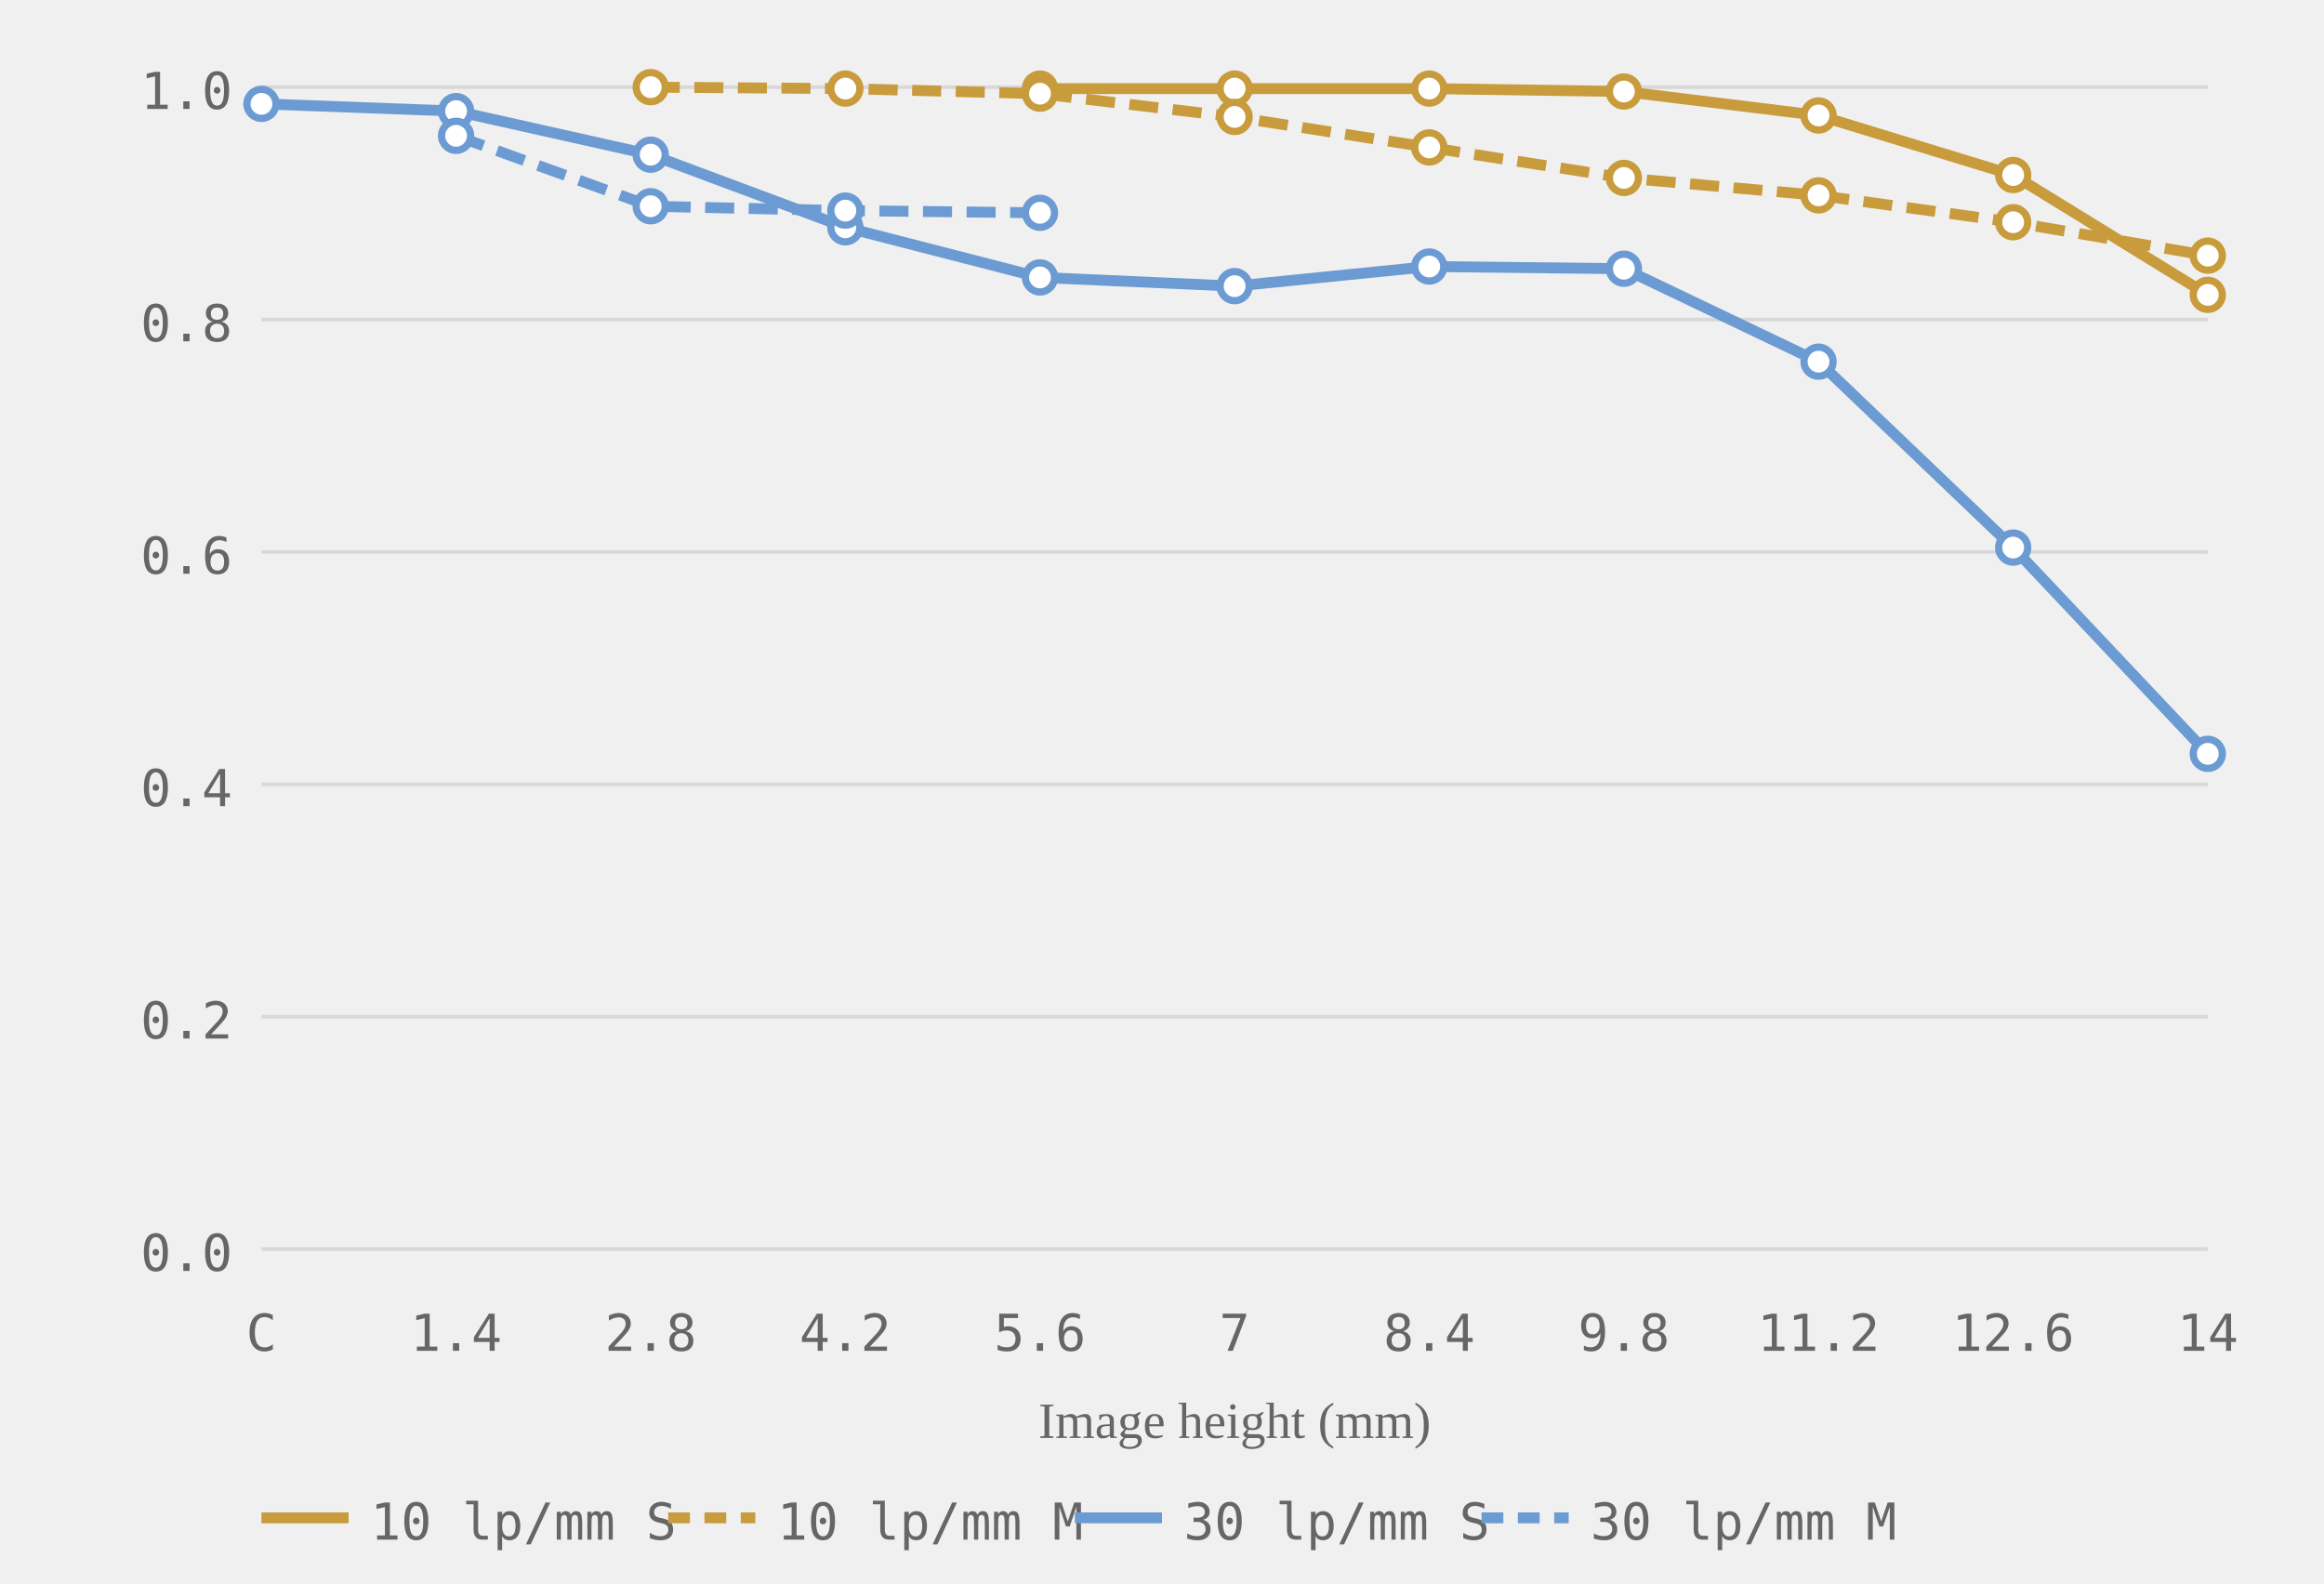
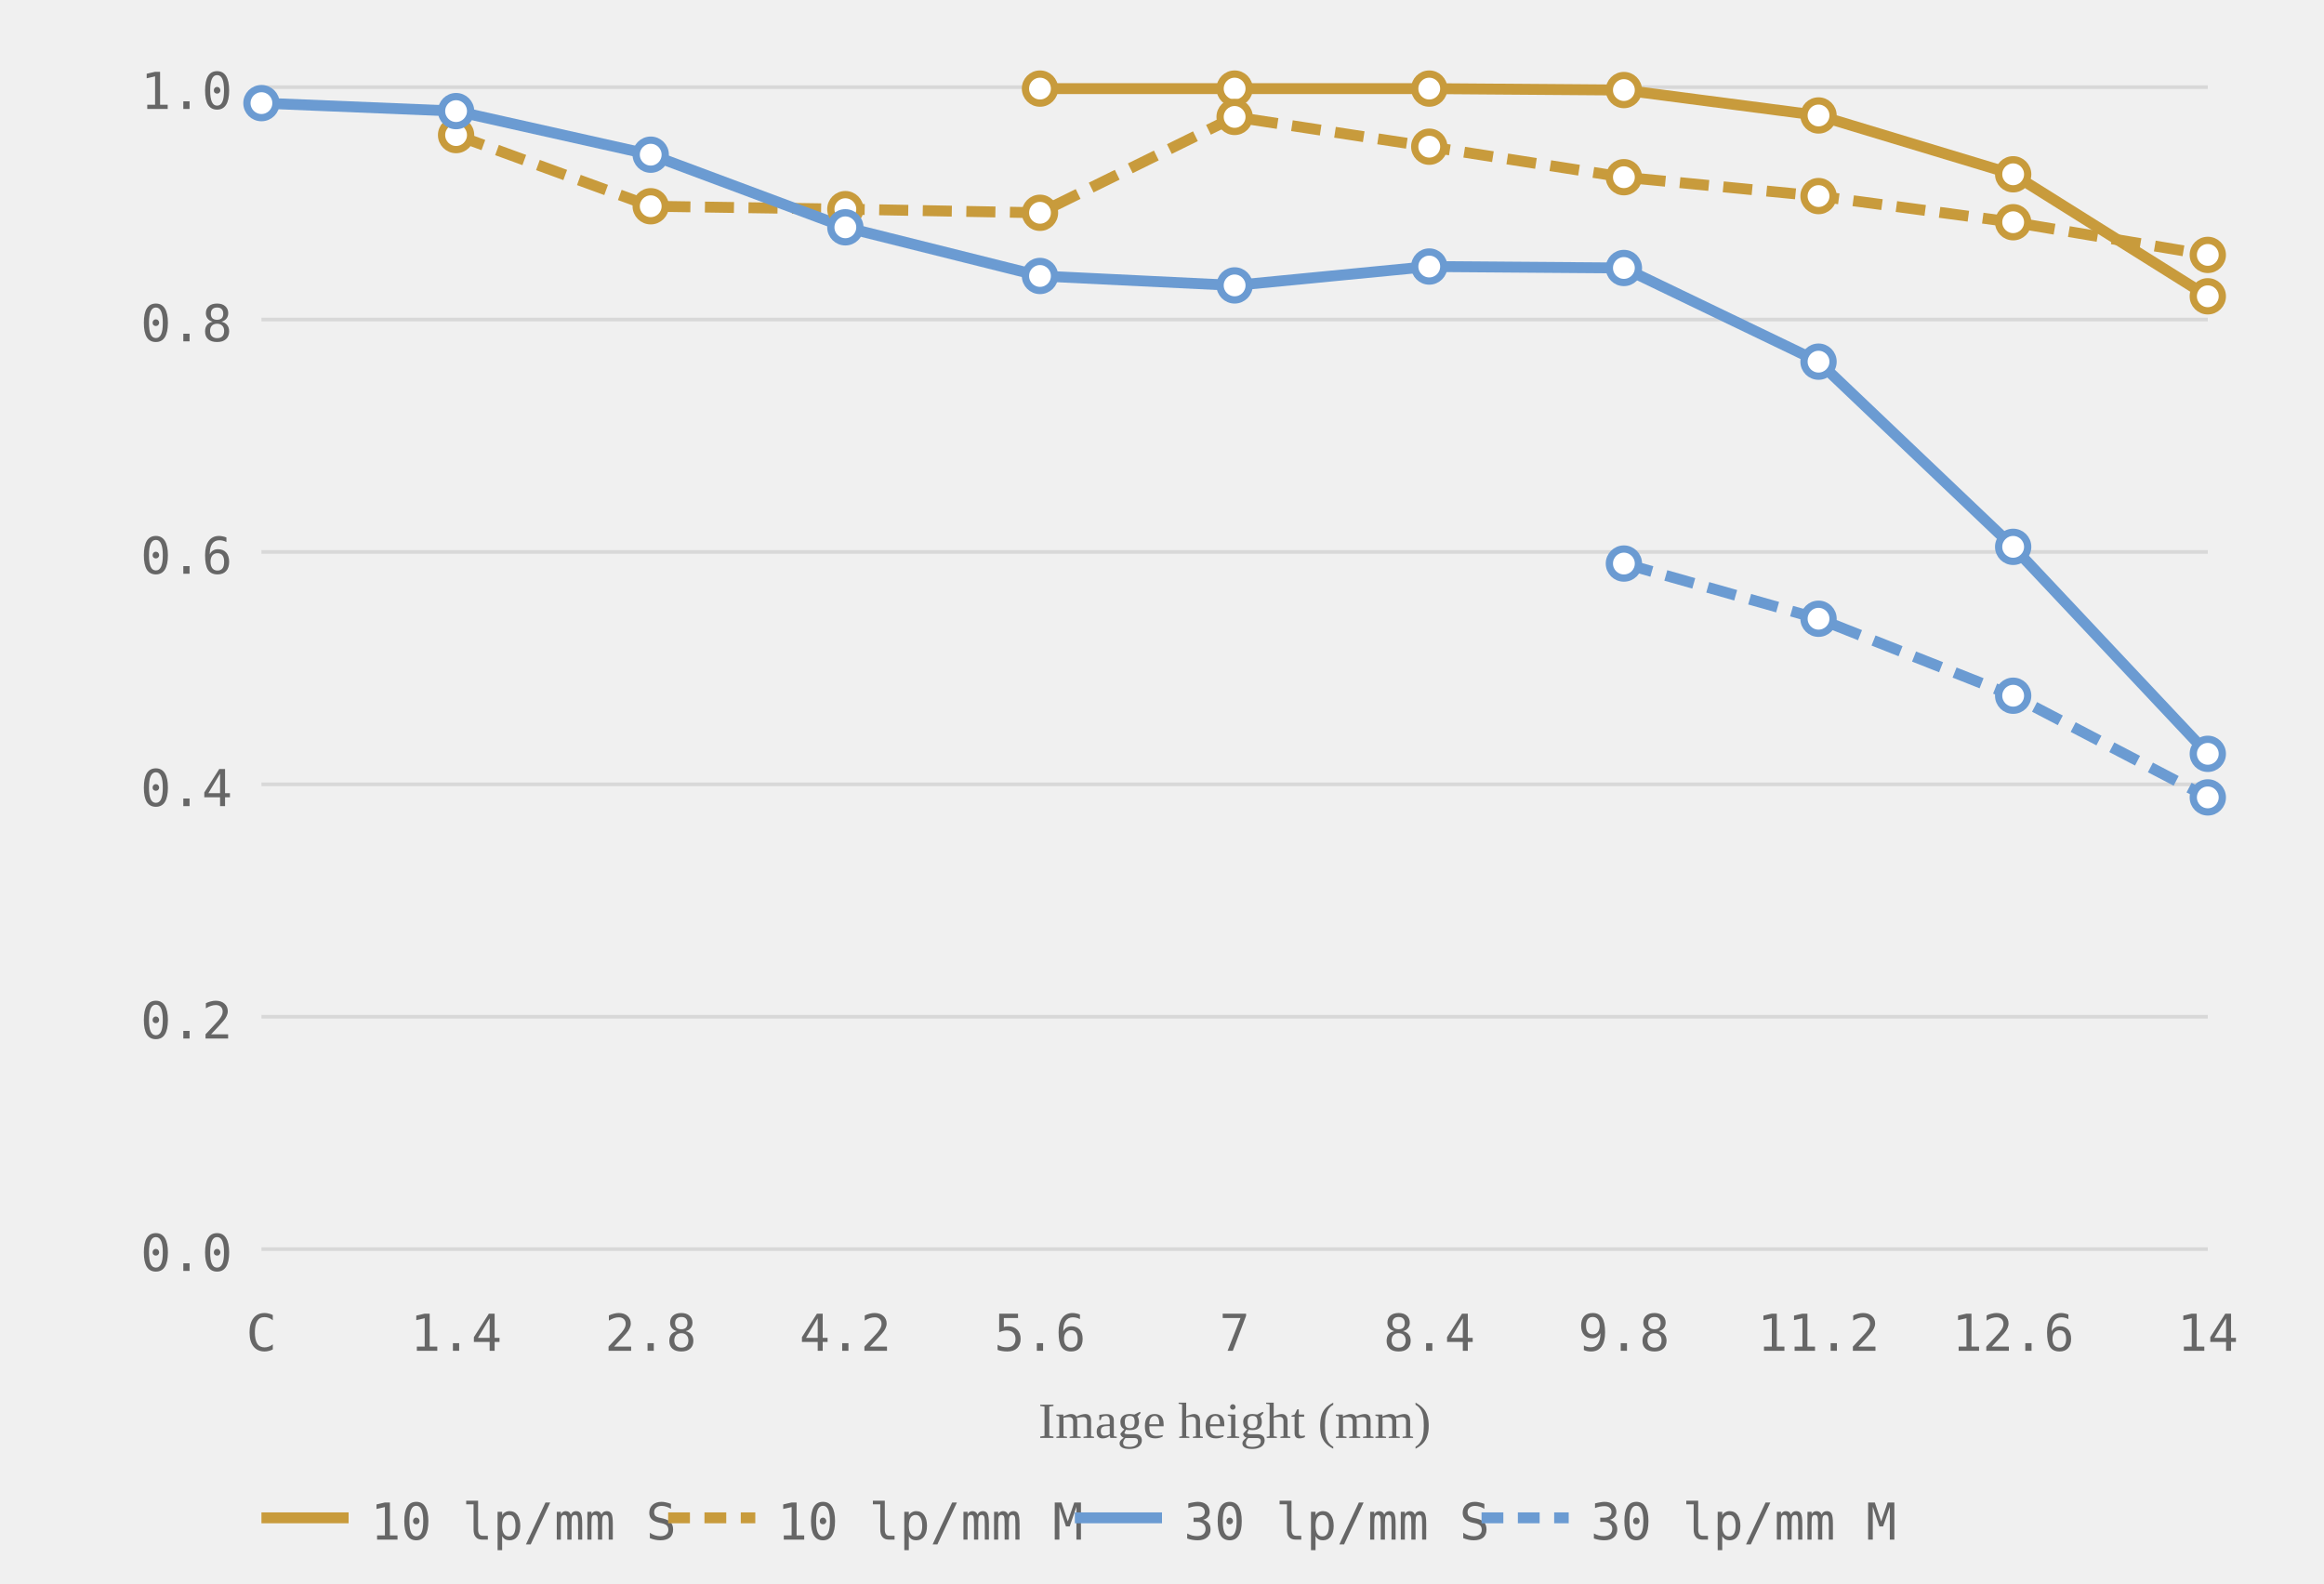
<svg xmlns="http://www.w3.org/2000/svg" viewBox="0 0 320 218" role="img" aria-label="MTF chart, generated from readings">
  <style>.grid-line { stroke: #d8d8d8; stroke-width: 0.5; }.axis-label { font-size: 7px; fill: #666666; font-family: ui-monospace, monospace; }.axis-y { text-anchor: end; }.axis-x { text-anchor: middle; }.axis-title { font-size: 7px; fill: #666666; text-anchor: middle; }.curve { fill: none; stroke-width: 1.5; }.curve-10 { stroke: #c89b3c; }.curve-30 { stroke: #6b9bd2; }.curve-m { stroke-dasharray: 4 2; }.dot { fill: white; stroke-width: 1; }.dot-10 { stroke: #c89b3c; }.dot-30 { stroke: #6b9bd2; }.legend-text { font-size: 7px; fill: #666666; font-family: ui-monospace, monospace; }</style>
  <line class="grid-line" x1="36" y1="172.0" x2="304" y2="172.0" />
  <line class="grid-line" x1="36" y1="140.0" x2="304" y2="140.0" />
  <line class="grid-line" x1="36" y1="108.0" x2="304" y2="108.0" />
  <line class="grid-line" x1="36" y1="76.0" x2="304" y2="76.0" />
  <line class="grid-line" x1="36" y1="44.0" x2="304" y2="44.0" />
  <line class="grid-line" x1="36" y1="12.0" x2="304" y2="12.0" />
  <text class="axis-label axis-y" x="32" y="175.0">0.0</text>
  <text class="axis-label axis-y" x="32" y="143.0">0.2</text>
  <text class="axis-label axis-y" x="32" y="111.0">0.4</text>
  <text class="axis-label axis-y" x="32" y="79.0">0.6</text>
  <text class="axis-label axis-y" x="32" y="47.0">0.8</text>
  <text class="axis-label axis-y" x="32" y="15.0">1.0</text>
  <text class="axis-label axis-x" x="36.0" y="186">C</text>
  <text class="axis-label axis-x" x="62.8" y="186">1.4</text>
  <text class="axis-label axis-x" x="89.6" y="186">2.8</text>
  <text class="axis-label axis-x" x="116.4" y="186">4.2</text>
  <text class="axis-label axis-x" x="143.2" y="186">5.6</text>
  <text class="axis-label axis-x" x="170.0" y="186">7</text>
  <text class="axis-label axis-x" x="196.8" y="186">8.4</text>
  <text class="axis-label axis-x" x="223.6" y="186">9.8</text>
  <text class="axis-label axis-x" x="250.4" y="186">11.2</text>
  <text class="axis-label axis-x" x="277.2" y="186">12.6</text>
  <text class="axis-label axis-x" x="304.0" y="186">14</text>
  <text class="axis-title" x="170.0" y="198">Image height (mm)</text>
-   <polyline class="curve curve-10" points="143.2,12.2 170.0,12.2 196.8,12.2 223.6,12.6 250.4,15.9 277.2,24.1 304.0,40.6" />
-   <polyline class="curve curve-10 curve-m" points="89.6,12.0 116.4,12.2 143.2,12.9 170.0,16.1 196.8,20.3 223.6,24.5 250.4,26.9 277.2,30.6 304.0,35.2" stroke-dasharray="4 2" />
-   <polyline class="curve curve-30" points="36.0,14.3 62.8,15.3 89.6,21.3 116.4,31.3 143.2,38.2 170.0,39.4 196.8,36.7 223.6,37.0 250.4,49.8 277.2,75.4 304.0,103.8" />
-   <polyline class="curve curve-30 curve-m" points="62.8,18.7 89.6,28.4 116.4,29.0 143.2,29.3" stroke-dasharray="4 2" />
+   <polyline class="curve curve-10" points="143.2,12.2 170.0,12.2 196.8,12.2 223.6,12.4 250.4,15.9 277.2,24.0 304.0,40.8" />
+   <polyline class="curve curve-10 curve-m" points="62.8,18.6 89.6,28.4 116.4,28.8 143.2,29.3 170.0,16.1 196.8,20.2 223.6,24.4 250.4,27.0 277.2,30.6 304.0,35.1" stroke-dasharray="4 2" />
+   <polyline class="curve curve-30" points="36.0,14.2 62.8,15.3 89.6,21.3 116.4,31.3 143.2,38.0 170.0,39.3 196.8,36.7 223.6,36.9 250.4,49.8 277.2,75.3 304.0,103.8" />
+   <polyline class="curve curve-30 curve-m" points="223.6,77.6 250.4,85.2 277.2,95.8 304.0,109.8" stroke-dasharray="4 2" />
  <circle class="dot dot-10" cx="143.2" cy="12.2" r="2" />
  <circle class="dot dot-10" cx="170.0" cy="12.2" r="2" />
  <circle class="dot dot-10" cx="196.8" cy="12.2" r="2" />
-   <circle class="dot dot-10" cx="223.6" cy="12.6" r="2" />
+   <circle class="dot dot-10" cx="223.6" cy="12.4" r="2" />
  <circle class="dot dot-10" cx="250.4" cy="15.9" r="2" />
-   <circle class="dot dot-10" cx="277.2" cy="24.1" r="2" />
-   <circle class="dot dot-10" cx="304.0" cy="40.6" r="2" />
-   <circle class="dot dot-10" cx="89.6" cy="12.0" r="2" />
-   <circle class="dot dot-10" cx="116.4" cy="12.2" r="2" />
-   <circle class="dot dot-10" cx="143.2" cy="12.9" r="2" />
+   <circle class="dot dot-10" cx="277.2" cy="24.0" r="2" />
+   <circle class="dot dot-10" cx="304.0" cy="40.8" r="2" />
+   <circle class="dot dot-10" cx="62.8" cy="18.6" r="2" />
+   <circle class="dot dot-10" cx="89.6" cy="28.4" r="2" />
+   <circle class="dot dot-10" cx="116.4" cy="28.8" r="2" />
+   <circle class="dot dot-10" cx="143.2" cy="29.3" r="2" />
  <circle class="dot dot-10" cx="170.0" cy="16.1" r="2" />
-   <circle class="dot dot-10" cx="196.8" cy="20.3" r="2" />
-   <circle class="dot dot-10" cx="223.6" cy="24.5" r="2" />
-   <circle class="dot dot-10" cx="250.4" cy="26.9" r="2" />
+   <circle class="dot dot-10" cx="196.8" cy="20.2" r="2" />
+   <circle class="dot dot-10" cx="223.6" cy="24.4" r="2" />
+   <circle class="dot dot-10" cx="250.4" cy="27.0" r="2" />
  <circle class="dot dot-10" cx="277.2" cy="30.6" r="2" />
-   <circle class="dot dot-10" cx="304.0" cy="35.2" r="2" />
-   <circle class="dot dot-30" cx="36.0" cy="14.3" r="2" />
+   <circle class="dot dot-10" cx="304.0" cy="35.1" r="2" />
+   <circle class="dot dot-30" cx="36.0" cy="14.2" r="2" />
  <circle class="dot dot-30" cx="62.8" cy="15.3" r="2" />
  <circle class="dot dot-30" cx="89.6" cy="21.3" r="2" />
  <circle class="dot dot-30" cx="116.4" cy="31.3" r="2" />
-   <circle class="dot dot-30" cx="143.2" cy="38.2" r="2" />
-   <circle class="dot dot-30" cx="170.0" cy="39.4" r="2" />
+   <circle class="dot dot-30" cx="143.2" cy="38.0" r="2" />
+   <circle class="dot dot-30" cx="170.0" cy="39.3" r="2" />
  <circle class="dot dot-30" cx="196.8" cy="36.7" r="2" />
-   <circle class="dot dot-30" cx="223.6" cy="37.0" r="2" />
+   <circle class="dot dot-30" cx="223.6" cy="36.9" r="2" />
  <circle class="dot dot-30" cx="250.4" cy="49.8" r="2" />
-   <circle class="dot dot-30" cx="277.2" cy="75.4" r="2" />
+   <circle class="dot dot-30" cx="277.2" cy="75.3" r="2" />
  <circle class="dot dot-30" cx="304.0" cy="103.8" r="2" />
-   <circle class="dot dot-30" cx="62.8" cy="18.7" r="2" />
-   <circle class="dot dot-30" cx="89.6" cy="28.4" r="2" />
-   <circle class="dot dot-30" cx="116.4" cy="29.0" r="2" />
-   <circle class="dot dot-30" cx="143.2" cy="29.3" r="2" />
+   <circle class="dot dot-30" cx="223.6" cy="77.6" r="2" />
+   <circle class="dot dot-30" cx="250.4" cy="85.2" r="2" />
+   <circle class="dot dot-30" cx="277.2" cy="95.8" r="2" />
+   <circle class="dot dot-30" cx="304.0" cy="109.8" r="2" />
  <line x1="36" y1="209" x2="48" y2="209" stroke="#c89b3c" stroke-width="1.5" />
  <text class="legend-text" x="51" y="212">10 lp/mm S</text>
  <line x1="92" y1="209" x2="104" y2="209" stroke="#c89b3c" stroke-width="1.5" stroke-dasharray="3 2" />
  <text class="legend-text" x="107" y="212">10 lp/mm M</text>
  <line x1="148" y1="209" x2="160" y2="209" stroke="#6b9bd2" stroke-width="1.5" />
  <text class="legend-text" x="163" y="212">30 lp/mm S</text>
  <line x1="204" y1="209" x2="216" y2="209" stroke="#6b9bd2" stroke-width="1.5" stroke-dasharray="3 2" />
  <text class="legend-text" x="219" y="212">30 lp/mm M</text>
</svg>
